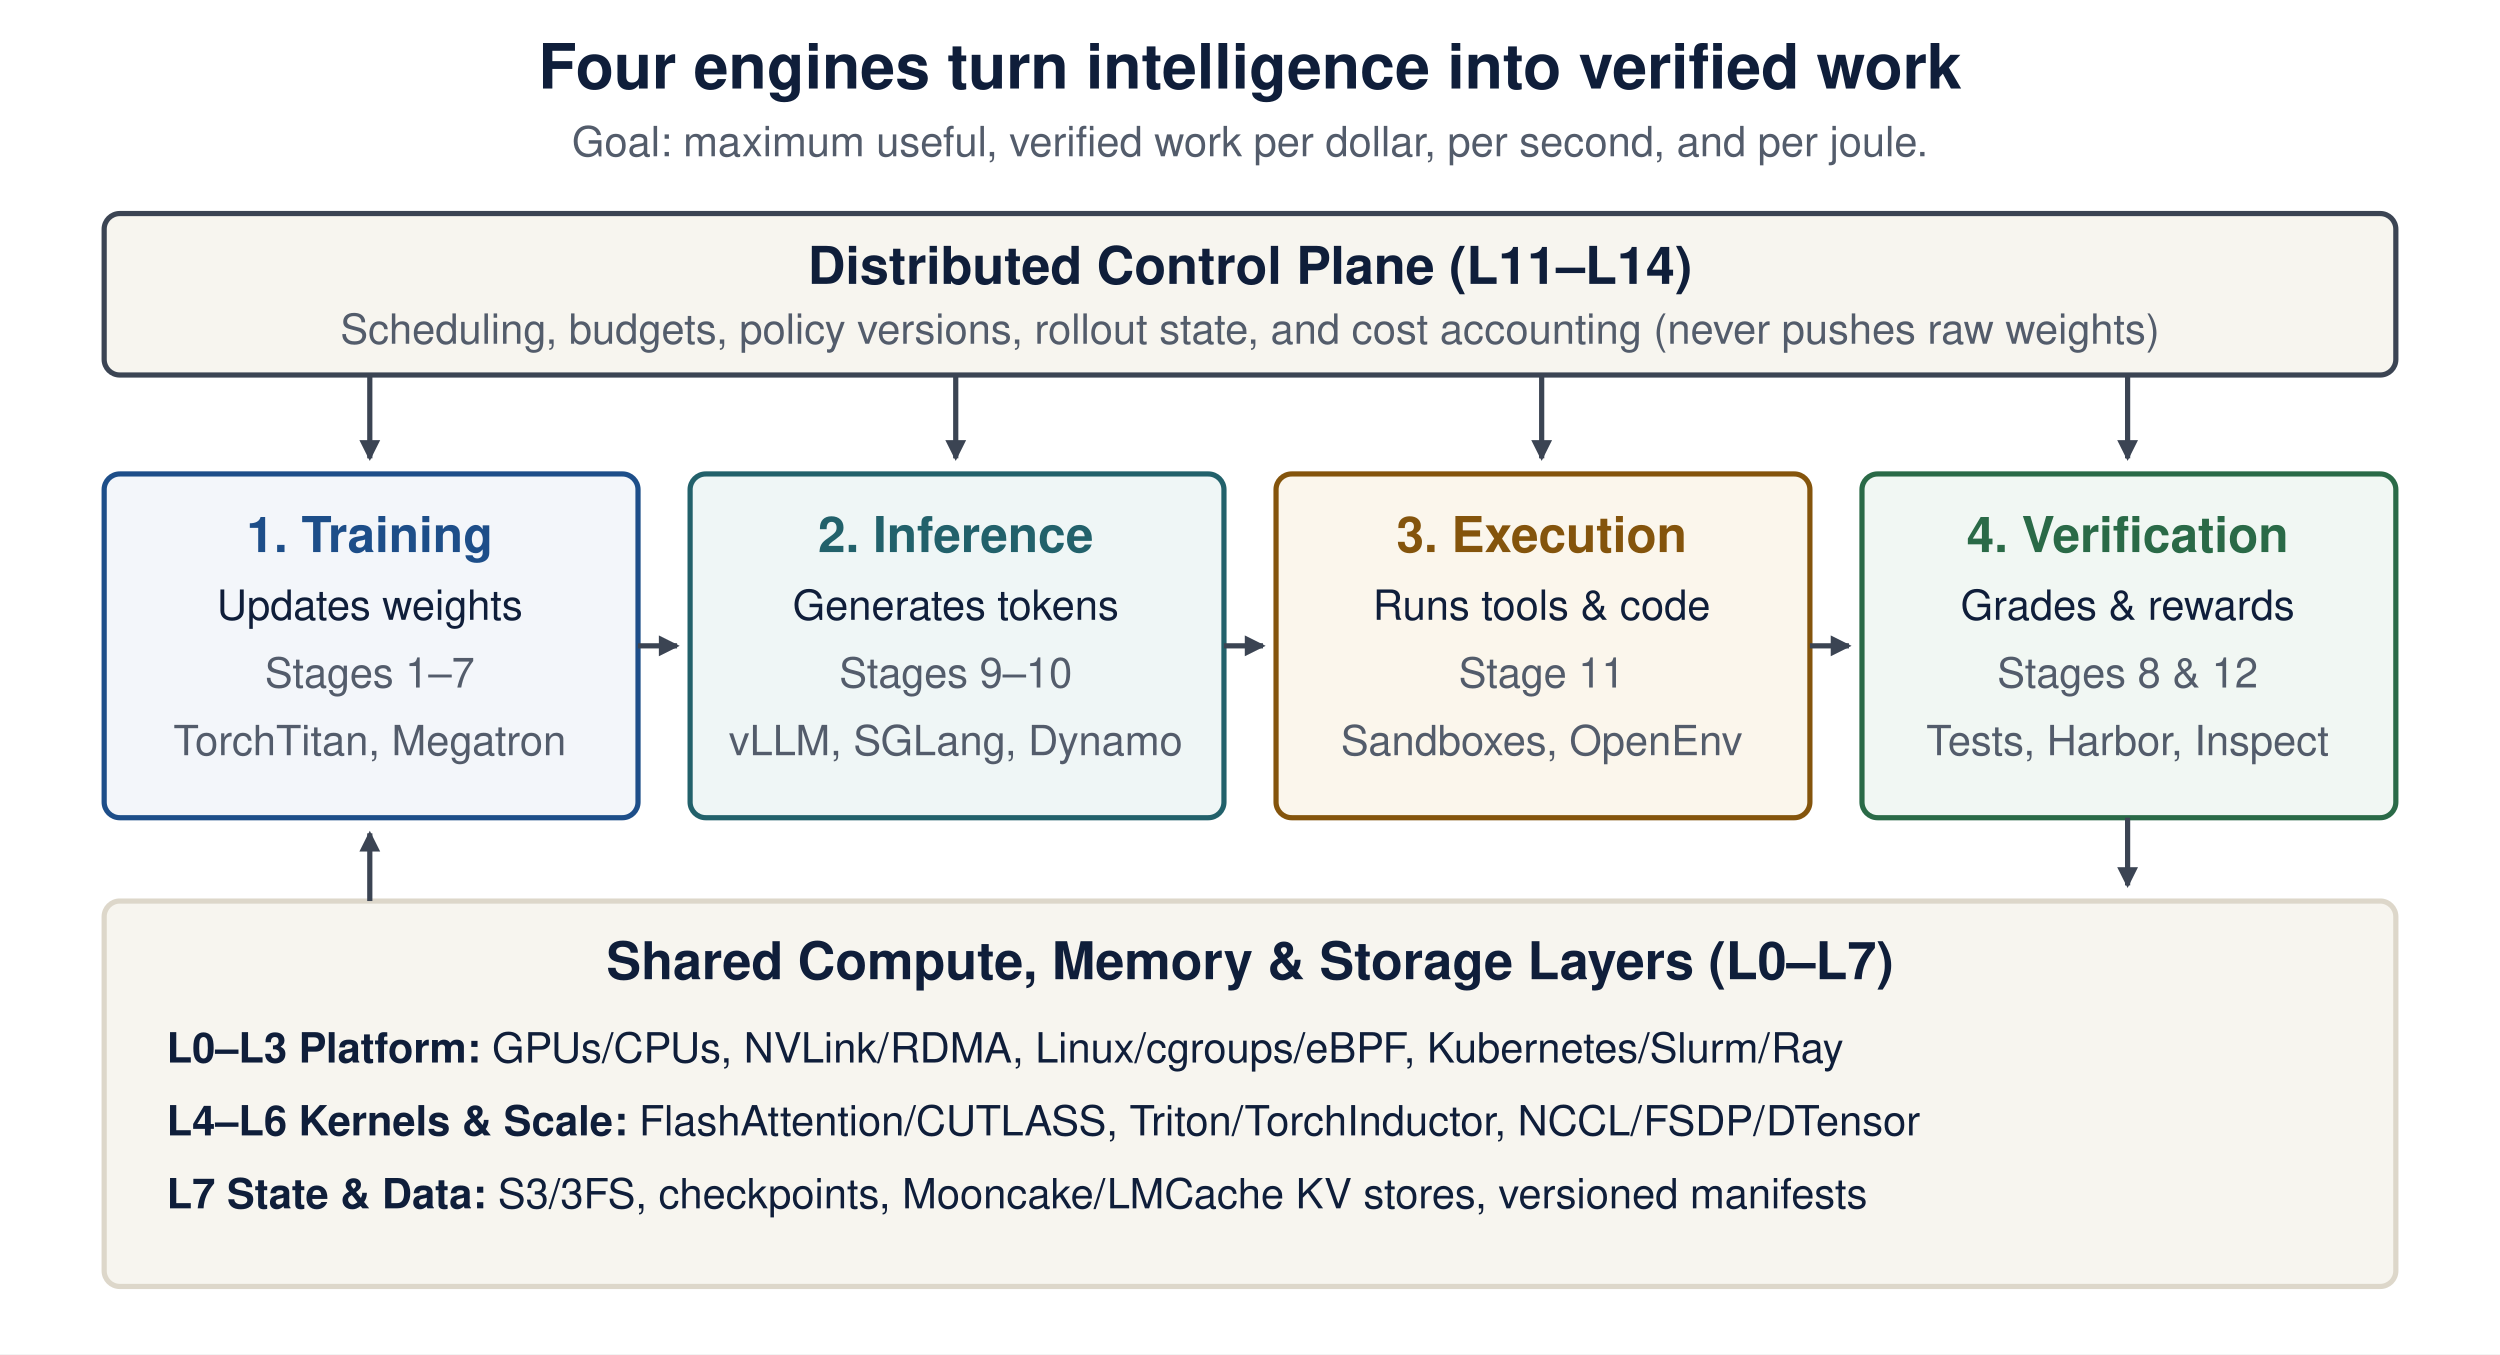
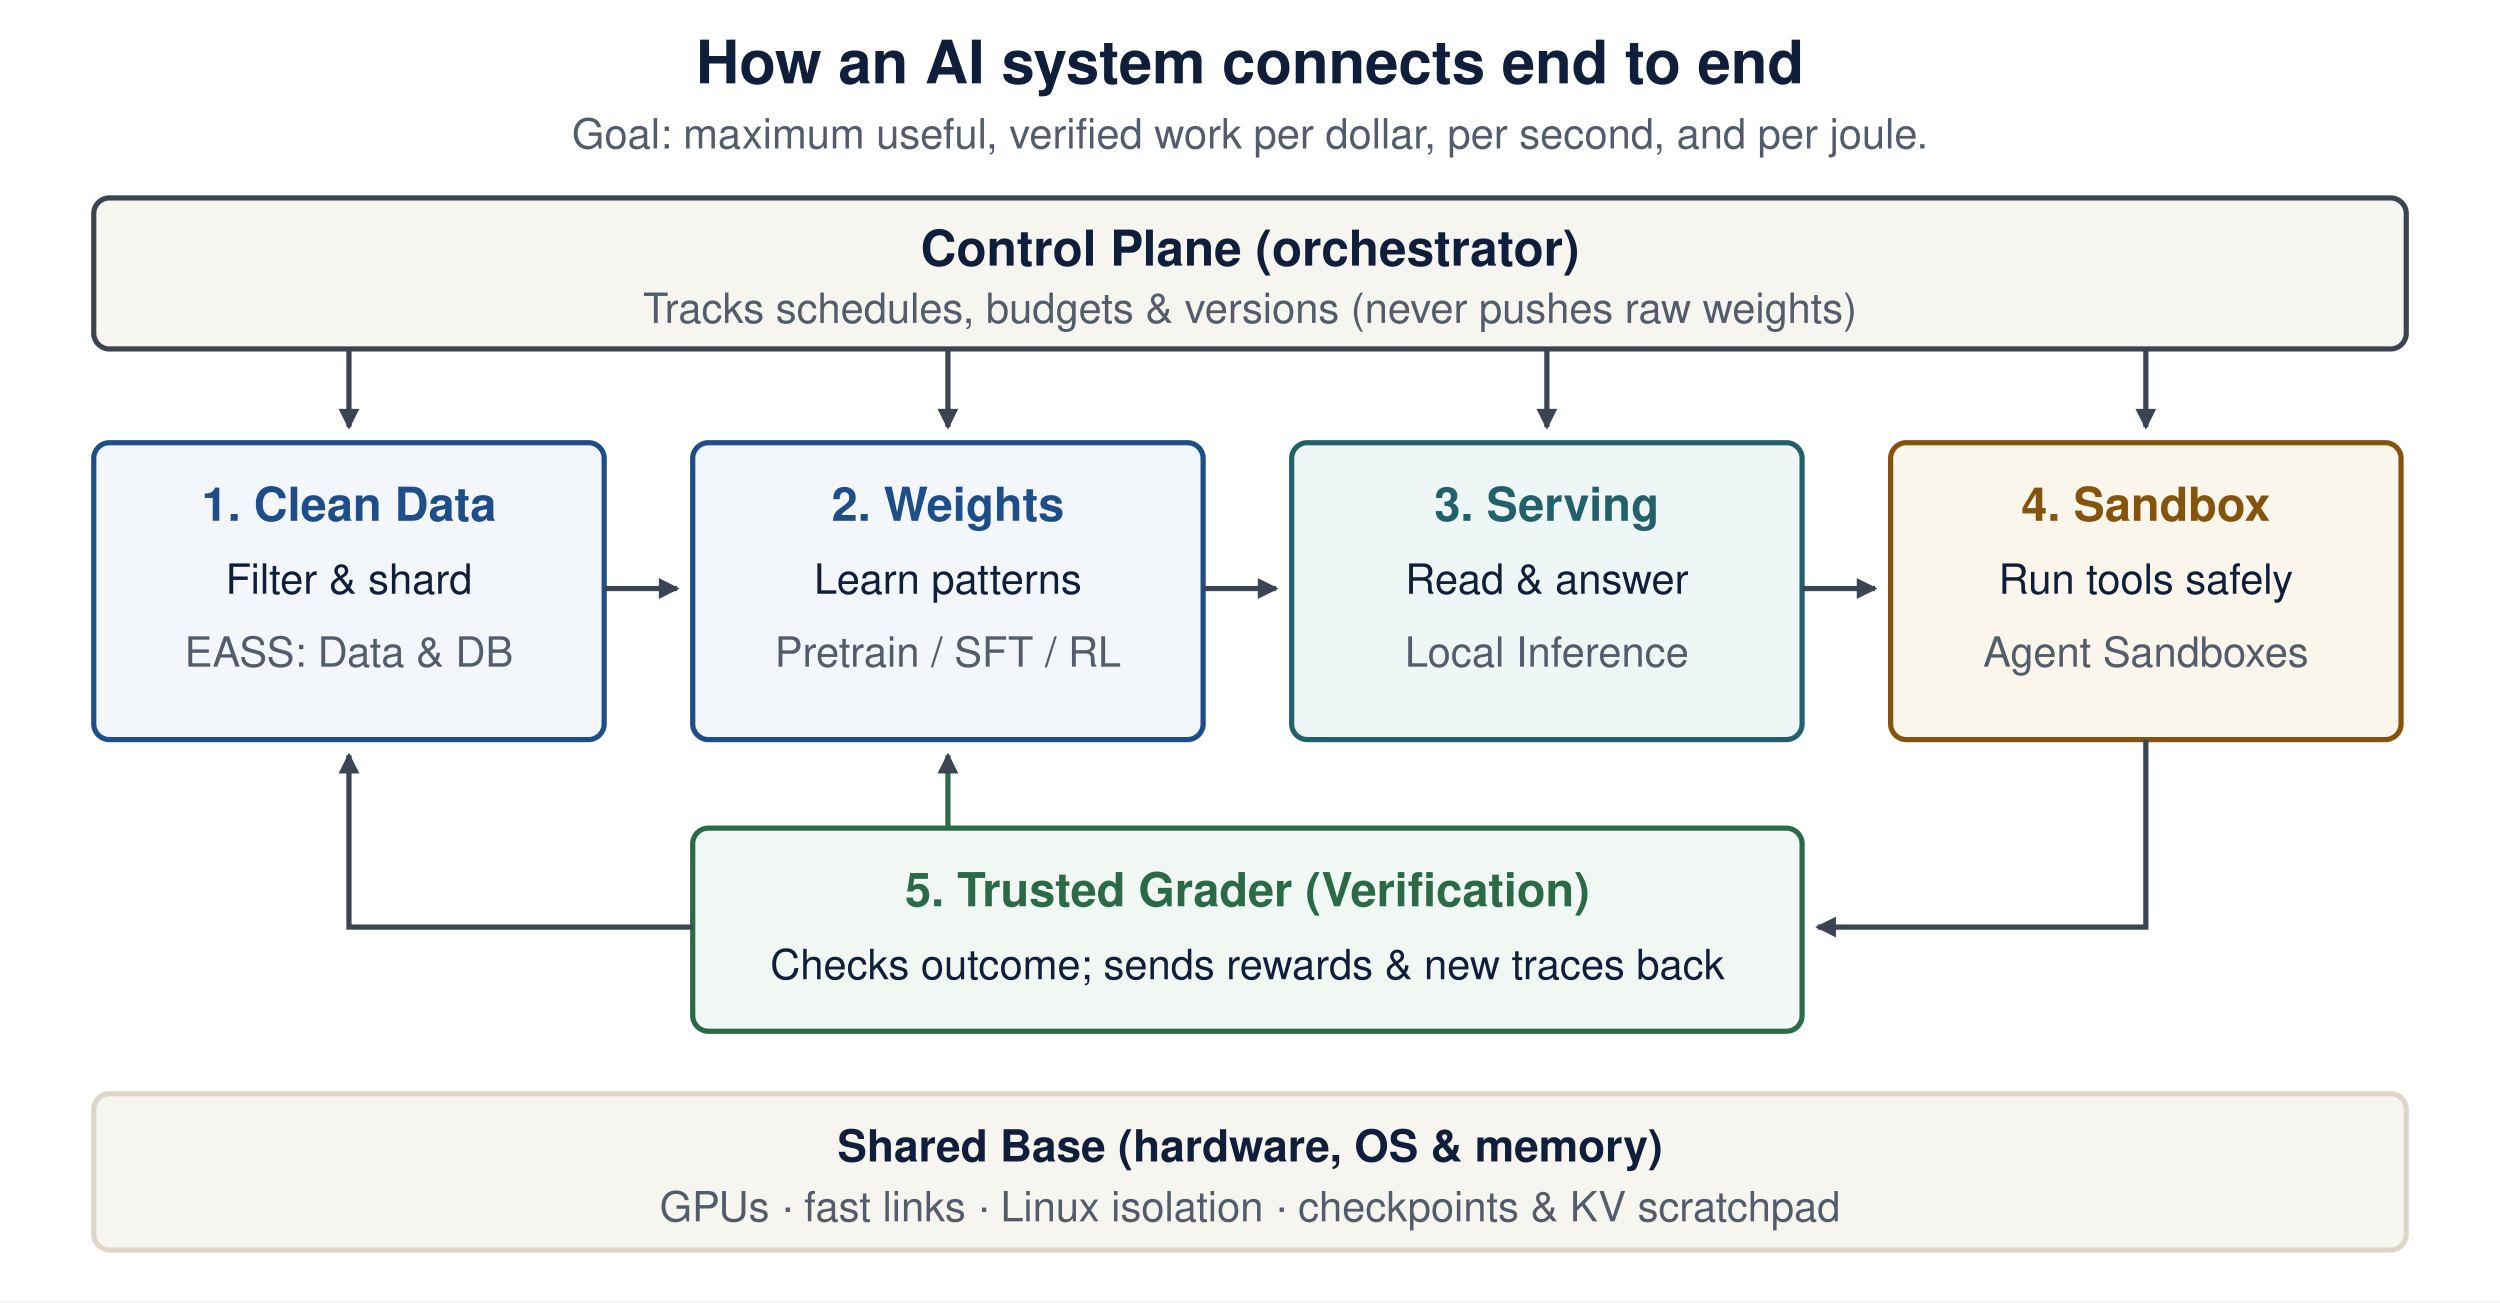
- <svg xmlns="http://www.w3.org/2000/svg" viewBox="0 0 960 520" role="img" aria-labelledby="t d">
+ <svg xmlns="http://www.w3.org/2000/svg" viewBox="0 0 960 500" role="img" aria-labelledby="t d">
  <defs>
    <marker id="arrow" markerWidth="10" markerHeight="10" refX="8" refY="5" orient="auto" markerUnits="userSpaceOnUse">
      <path d="M1 1 L9 5 L1 9 Z" fill="#3b4453" />
    </marker>
  </defs>
-   <rect width="960" height="520" fill="#ffffff" />
+   <rect width="960" height="500" fill="#ffffff" />
  <g font-family="Helvetica, Arial, 'Liberation Sans', sans-serif" fill="#0f1e3a">
-     <text x="480" y="34" text-anchor="middle" font-size="24" font-weight="700">Four engines turn intelligence into verified work</text>
-     <text x="480" y="60" text-anchor="middle" font-size="16" fill="#535c6b">Goal: maximum useful, verified work per dollar, per second, and per joule.</text>
-     <rect x="40" y="82" width="880" height="62" rx="6" fill="#f7f5ef" stroke="#3b4453" stroke-width="2" />
-     <text x="480" y="109" text-anchor="middle" font-size="20" font-weight="700">Distributed Control Plane (L11–L14)</text>
-     <text x="480" y="132" text-anchor="middle" font-size="16" fill="#535c6b">Scheduling, budgets, policy versions, rollout state, and cost accounting (never pushes raw weights)</text>
-     <rect x="40" y="182" width="205" height="132" rx="6" fill="#f3f6fa" stroke="#1d4e89" stroke-width="2" />
-     <text x="142" y="212" text-anchor="middle" font-size="19" font-weight="700" fill="#1d4e89">1. Training</text>
-     <text x="142" y="238" text-anchor="middle" font-size="16">Updates weights</text>
-     <text x="142" y="264" text-anchor="middle" font-size="16" fill="#535c6b">Stages 1–7</text>
-     <text x="142" y="290" text-anchor="middle" font-size="16" fill="#535c6b">TorchTitan, Megatron</text>
-     <rect x="265" y="182" width="205" height="132" rx="6" fill="#eff6f6" stroke="#22616b" stroke-width="2" />
-     <text x="367" y="212" text-anchor="middle" font-size="19" font-weight="700" fill="#22616b">2. Inference</text>
-     <text x="367" y="238" text-anchor="middle" font-size="16">Generates tokens</text>
-     <text x="367" y="264" text-anchor="middle" font-size="16" fill="#535c6b">Stages 9–10</text>
-     <text x="367" y="290" text-anchor="middle" font-size="16" fill="#535c6b">vLLM, SGLang, Dynamo</text>
-     <rect x="490" y="182" width="205" height="132" rx="6" fill="#fbf6ec" stroke="#84540c" stroke-width="2" />
-     <text x="592" y="212" text-anchor="middle" font-size="19" font-weight="700" fill="#84540c">3. Execution</text>
-     <text x="592" y="238" text-anchor="middle" font-size="16">Runs tools &amp; code</text>
-     <text x="592" y="264" text-anchor="middle" font-size="16" fill="#535c6b">Stage 11</text>
-     <text x="592" y="290" text-anchor="middle" font-size="16" fill="#535c6b">Sandboxes, OpenEnv</text>
-     <rect x="715" y="182" width="205" height="132" rx="6" fill="#f1f7f3" stroke="#2a6a47" stroke-width="2" />
-     <text x="817" y="212" text-anchor="middle" font-size="19" font-weight="700" fill="#2a6a47">4. Verification</text>
-     <text x="817" y="238" text-anchor="middle" font-size="16">Grades &amp; rewards</text>
-     <text x="817" y="264" text-anchor="middle" font-size="16" fill="#535c6b">Stages 8 &amp; 12</text>
-     <text x="817" y="290" text-anchor="middle" font-size="16" fill="#535c6b">Tests, Harbor, Inspect</text>
-     <path d="M142 144 V176" fill="none" stroke="#3b4453" stroke-width="2" marker-end="url(#arrow)" />
-     <path d="M367 144 V176" fill="none" stroke="#3b4453" stroke-width="2" marker-end="url(#arrow)" />
-     <path d="M592 144 V176" fill="none" stroke="#3b4453" stroke-width="2" marker-end="url(#arrow)" />
-     <path d="M817 144 V176" fill="none" stroke="#3b4453" stroke-width="2" marker-end="url(#arrow)" />
-     <path d="M245 248 H260" fill="none" stroke="#3b4453" stroke-width="2" marker-end="url(#arrow)" />
-     <path d="M470 248 H485" fill="none" stroke="#3b4453" stroke-width="2" marker-end="url(#arrow)" />
-     <path d="M695 248 H710" fill="none" stroke="#3b4453" stroke-width="2" marker-end="url(#arrow)" />
-     <rect x="40" y="346" width="880" height="148" rx="6" fill="#f7f5ef" stroke="#ddd7ca" stroke-width="2" />
-     <text x="480" y="376" text-anchor="middle" font-size="20" font-weight="700">Shared Compute, Memory &amp; Storage Layers (L0–L7)</text>
-     <text x="64" y="408" font-size="16">
-       <tspan font-weight="700">L0–L3 Platform:</tspan> GPUs/CPUs, NVLink/RDMA, Linux/cgroups/eBPF, Kubernetes/Slurm/Ray</text>
-     <text x="64" y="436" font-size="16">
-       <tspan font-weight="700">L4–L6 Kernels &amp; Scale:</tspan> FlashAttention/CUTLASS, Triton/TorchInductor, NCCL/FSDP/DTensor</text>
-     <text x="64" y="464" font-size="16">
-       <tspan font-weight="700">L7 State &amp; Data:</tspan> S3/3FS, checkpoints, Mooncake/LMCache KV stores, versioned manifests</text>
-     <path d="M817 314 V340" fill="none" stroke="#3b4453" stroke-width="2" marker-end="url(#arrow)" />
-     <path d="M142 346 V320" fill="none" stroke="#3b4453" stroke-width="2" marker-end="url(#arrow)" />
+     <text x="480" y="32" text-anchor="middle" font-size="23" font-weight="700">How an AI system connects end to end</text>
+     <text x="480" y="57" text-anchor="middle" font-size="16" fill="#535c6b">Goal: maximum useful, verified work per dollar, per second, and per joule.</text>
+     <rect x="36" y="76" width="888" height="58" rx="6" fill="#f7f5ef" stroke="#3b4453" stroke-width="2" />
+     <text x="480" y="102" text-anchor="middle" font-size="19" font-weight="700">Control Plane (orchestrator)</text>
+     <text x="480" y="124" text-anchor="middle" font-size="16" fill="#535c6b">Tracks schedules, budgets &amp; versions (never pushes raw weights)</text>
+     <rect x="36" y="170" width="196" height="114" rx="6" fill="#f3f6fa" stroke="#1d4e89" stroke-width="2" />
+     <text x="134" y="200" text-anchor="middle" font-size="18" font-weight="700" fill="#1d4e89">1. Clean Data</text>
+     <text x="134" y="228" text-anchor="middle" font-size="16">Filter &amp; shard</text>
+     <text x="134" y="256" text-anchor="middle" font-size="16" fill="#535c6b">EASS: Data &amp; DB</text>
+     <rect x="266" y="170" width="196" height="114" rx="6" fill="#f3f6fa" stroke="#1d4e89" stroke-width="2" />
+     <text x="364" y="200" text-anchor="middle" font-size="18" font-weight="700" fill="#1d4e89">2. Weights</text>
+     <text x="364" y="228" text-anchor="middle" font-size="16">Learn patterns</text>
+     <text x="364" y="256" text-anchor="middle" font-size="16" fill="#535c6b">Pretrain / SFT / RL</text>
+     <rect x="496" y="170" width="196" height="114" rx="6" fill="#eff6f6" stroke="#22616b" stroke-width="2" />
+     <text x="594" y="200" text-anchor="middle" font-size="18" font-weight="700" fill="#22616b">3. Serving</text>
+     <text x="594" y="228" text-anchor="middle" font-size="16">Read &amp; answer</text>
+     <text x="594" y="256" text-anchor="middle" font-size="16" fill="#535c6b">Local Inference</text>
+     <rect x="726" y="170" width="196" height="114" rx="6" fill="#fbf6ec" stroke="#84540c" stroke-width="2" />
+     <text x="824" y="200" text-anchor="middle" font-size="18" font-weight="700" fill="#84540c">4. Sandbox</text>
+     <text x="824" y="228" text-anchor="middle" font-size="16">Run tools safely</text>
+     <text x="824" y="256" text-anchor="middle" font-size="16" fill="#535c6b">Agent Sandboxes</text>
+     <path d="M134 134 V164" fill="none" stroke="#3b4453" stroke-width="2" marker-end="url(#arrow)" />
+     <path d="M364 134 V164" fill="none" stroke="#3b4453" stroke-width="2" marker-end="url(#arrow)" />
+     <path d="M594 134 V164" fill="none" stroke="#3b4453" stroke-width="2" marker-end="url(#arrow)" />
+     <path d="M824 134 V164" fill="none" stroke="#3b4453" stroke-width="2" marker-end="url(#arrow)" />
+     <path d="M232 226 H260" fill="none" stroke="#3b4453" stroke-width="2" marker-end="url(#arrow)" />
+     <path d="M462 226 H490" fill="none" stroke="#3b4453" stroke-width="2" marker-end="url(#arrow)" />
+     <path d="M692 226 H720" fill="none" stroke="#3b4453" stroke-width="2" marker-end="url(#arrow)" />
+     <rect x="266" y="318" width="426" height="78" rx="6" fill="#f1f7f3" stroke="#2a6a47" stroke-width="2" />
+     <text x="479" y="348" text-anchor="middle" font-size="18" font-weight="700" fill="#2a6a47">5. Trusted Grader (Verification)</text>
+     <text x="479" y="376" text-anchor="middle" font-size="16">Checks outcome; sends rewards &amp; new traces back</text>
+     <path d="M824 284 V356 H698" fill="none" stroke="#3b4453" stroke-width="2" marker-end="url(#arrow)" />
+     <path d="M266 356 H134 V290" fill="none" stroke="#3b4453" stroke-width="2" marker-end="url(#arrow)" />
+     <path d="M364 318 V290" fill="none" stroke="#2a6a47" stroke-width="2" marker-end="url(#arrow)" />
+     <rect x="36" y="420" width="888" height="60" rx="6" fill="#f7f5ef" stroke="#ddd7ca" stroke-width="2" />
+     <text x="480" y="446" text-anchor="middle" font-size="17" font-weight="700">Shared Base (hardware, OS &amp; memory)</text>
+     <text x="480" y="469" text-anchor="middle" font-size="16" fill="#535c6b">GPUs · fast links · Linux isolation · checkpoints &amp; KV scratchpad</text>
  </g>
</svg>
